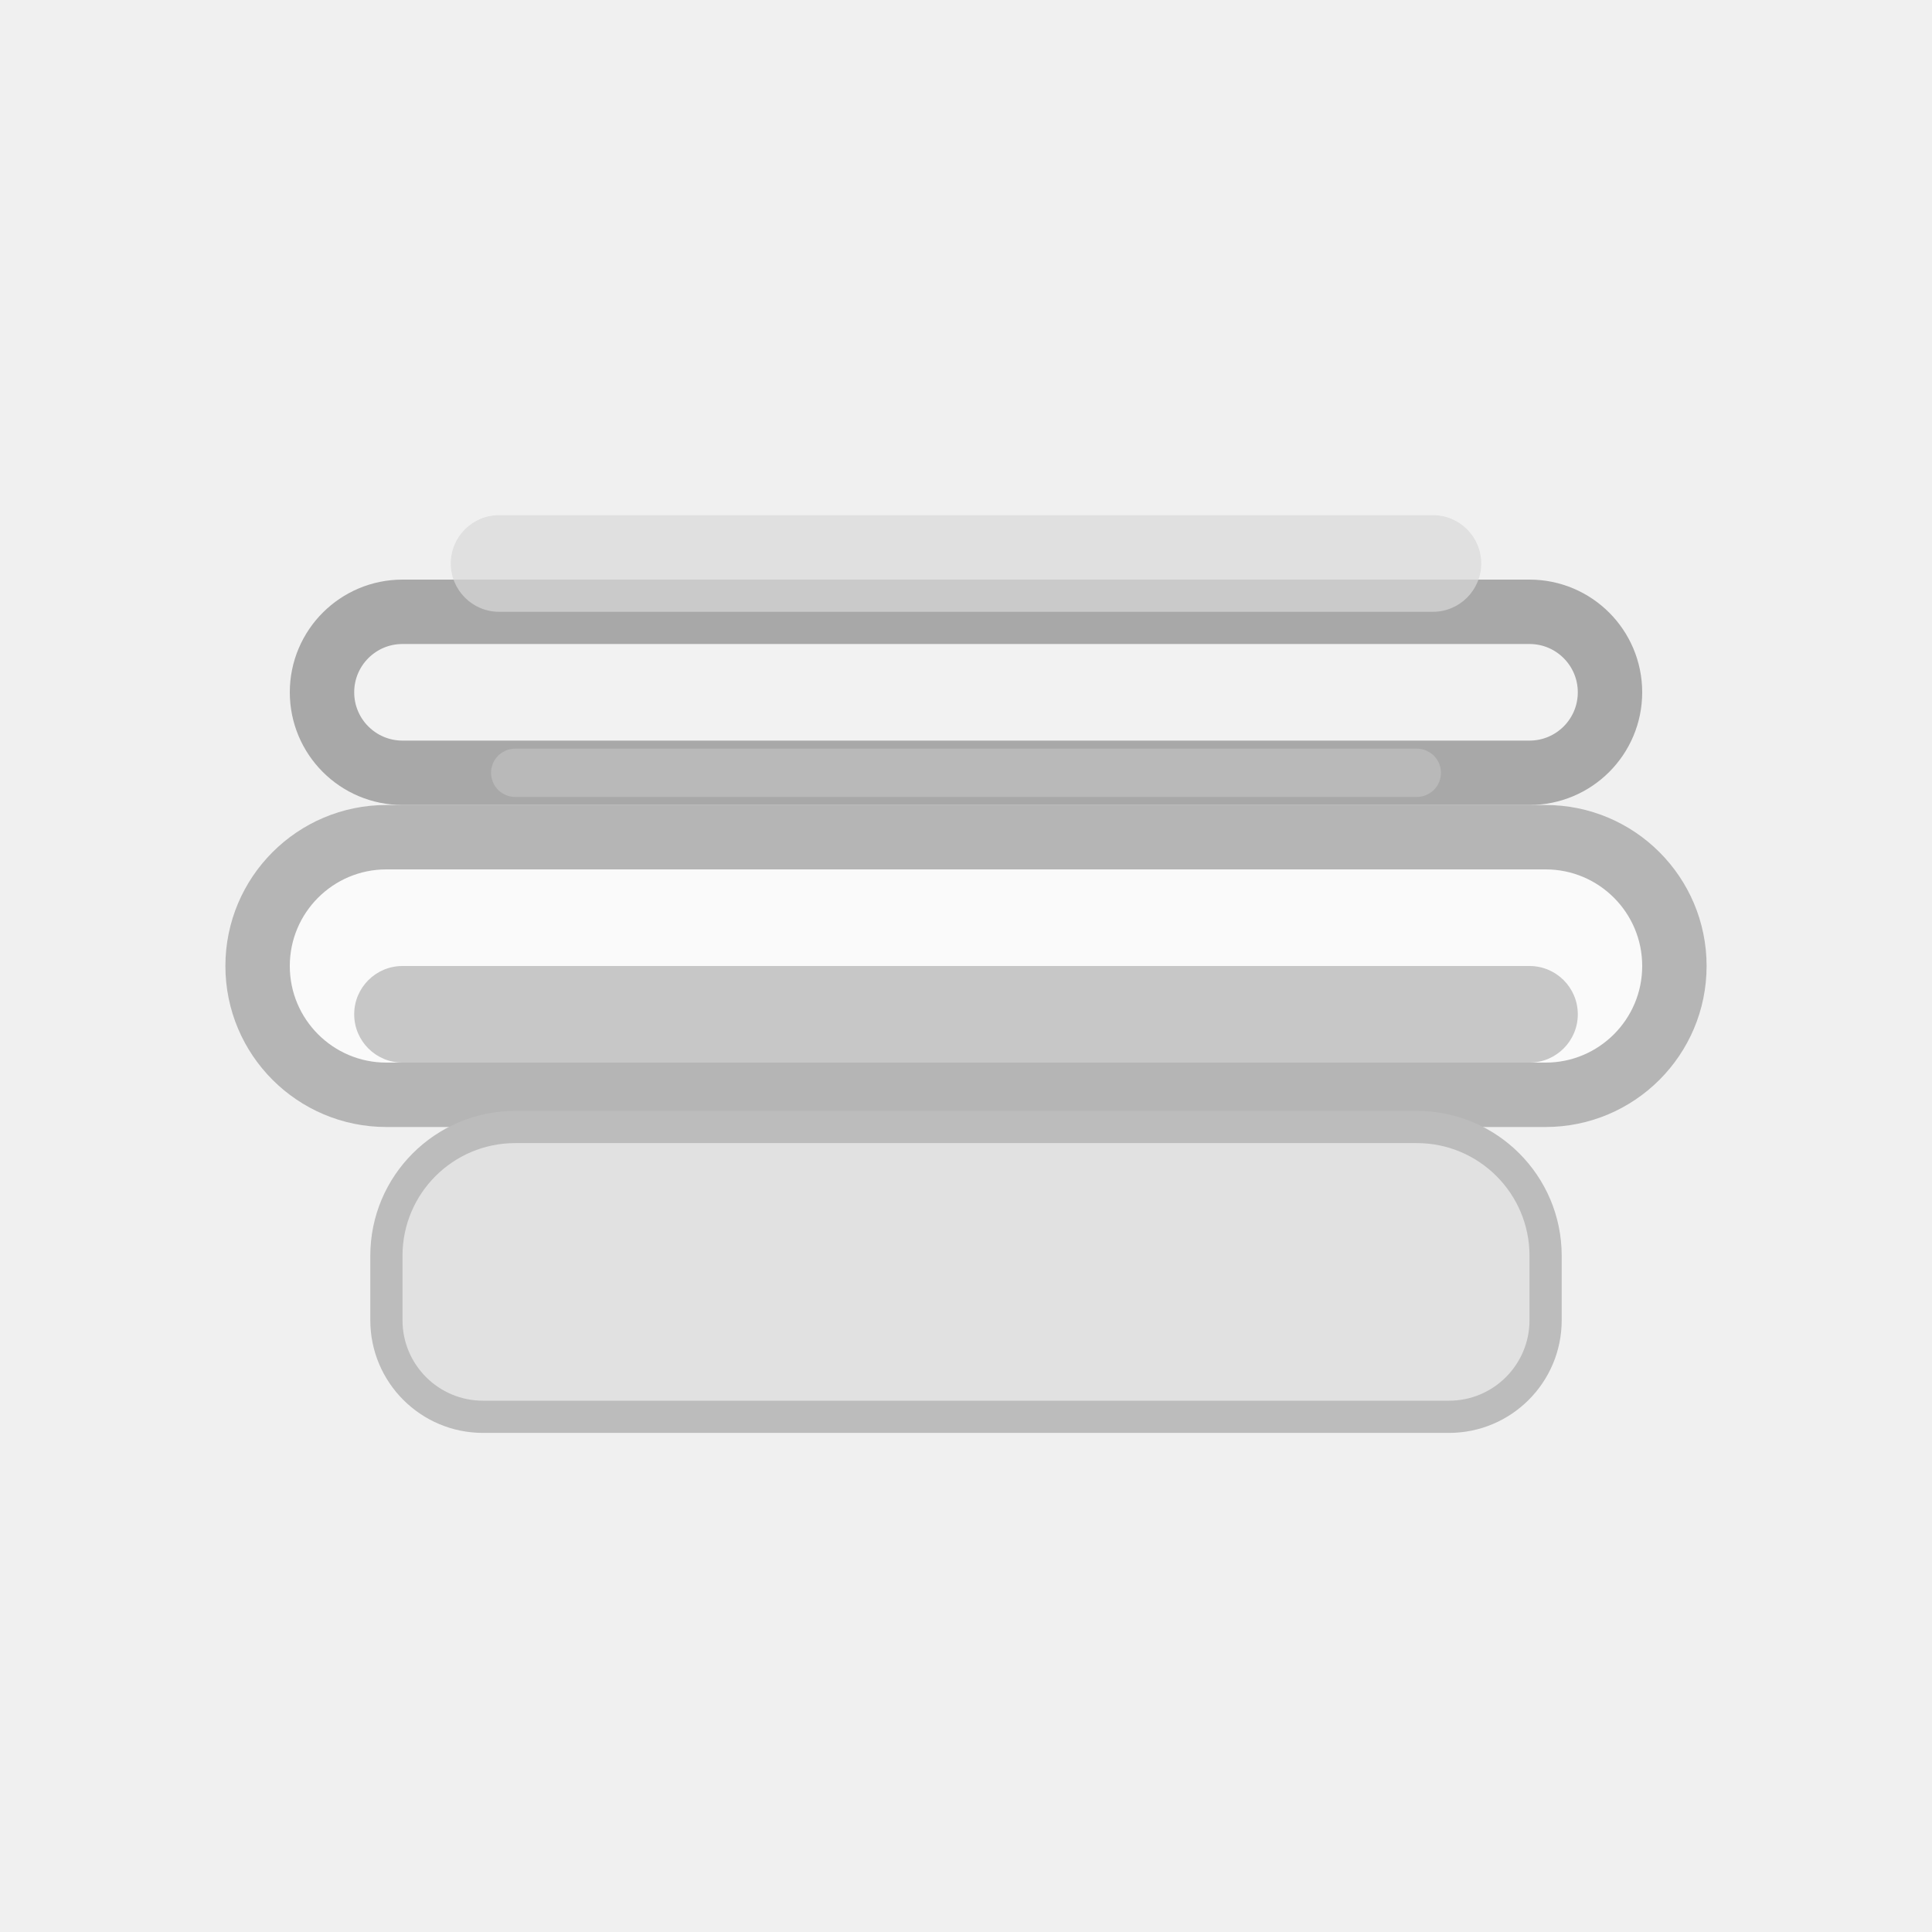
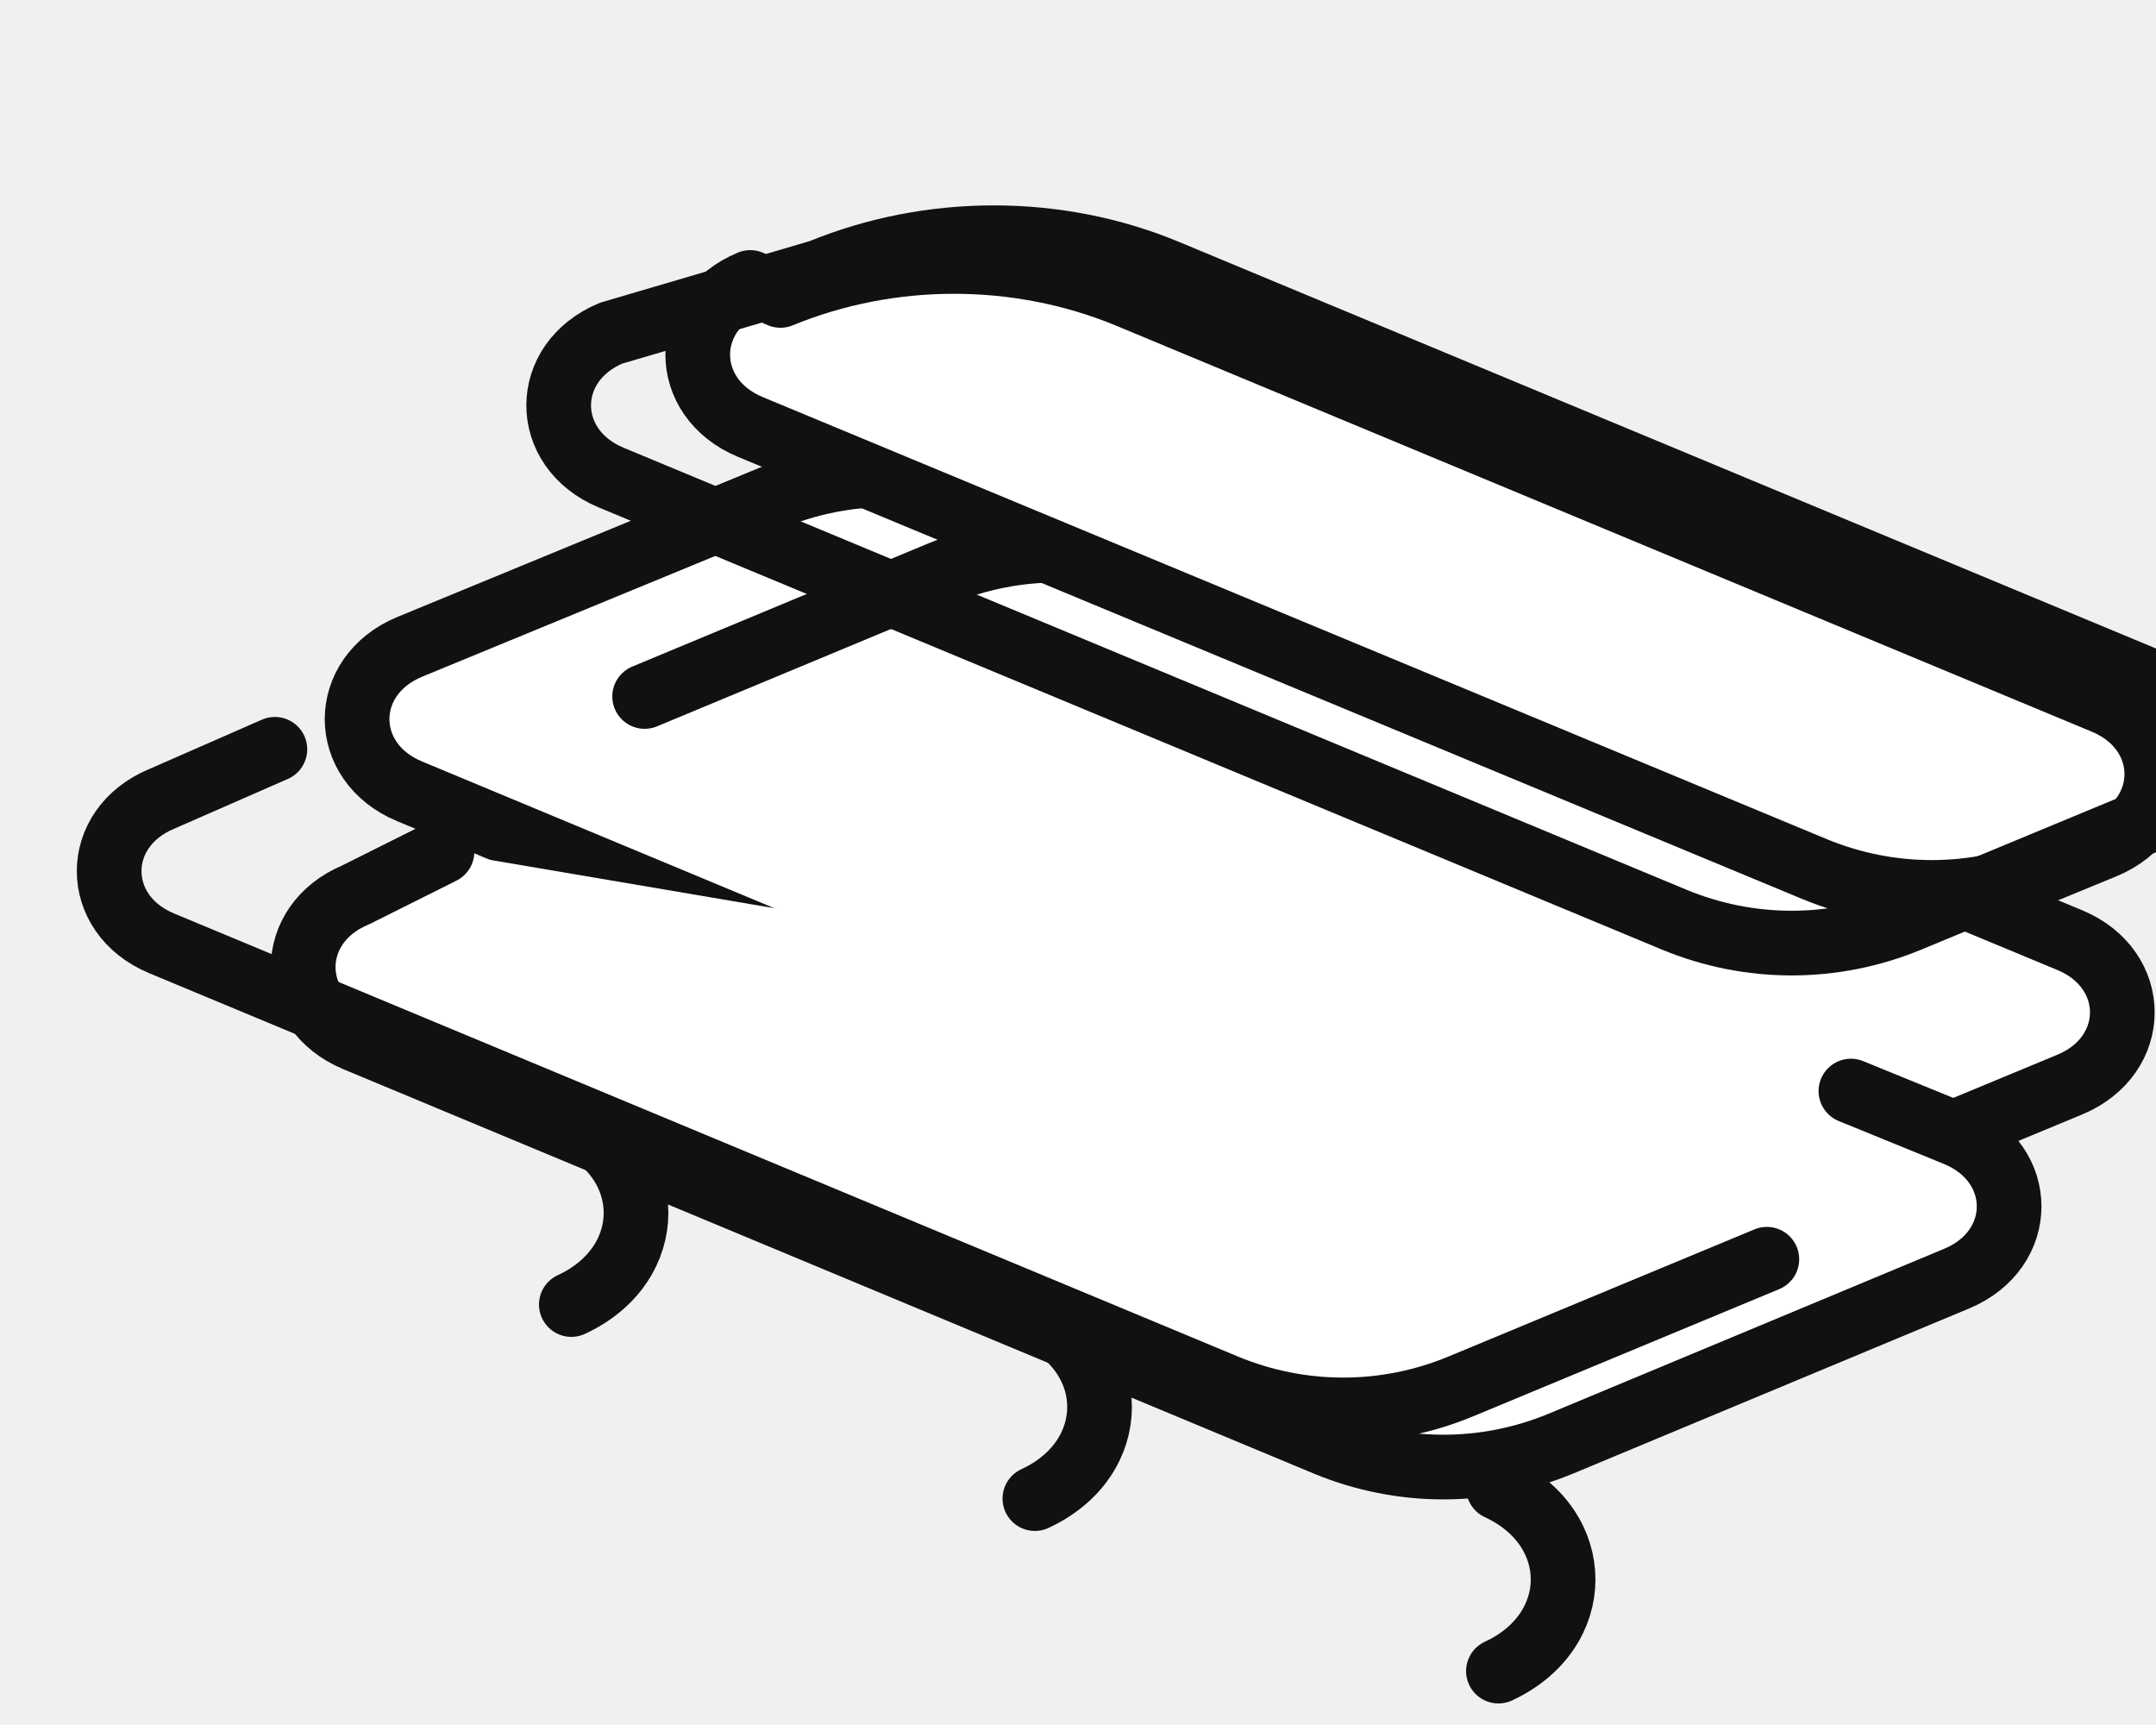
- <svg xmlns="http://www.w3.org/2000/svg" width="120" height="120" viewBox="0 0 120 120" fill="none">
-   <rect x="20" y="38" width="80" height="10" rx="5" stroke="#a8a8a8" stroke-width="4" fill="#f2f2f2" />
-   <rect x="16" y="52" width="88" height="16" rx="8" stroke="#b5b5b5" stroke-width="4" fill="#fafafa" />
-   <rect x="22" y="60" width="76" height="6" rx="3" fill="#c7c7c7" />
-   <rect x="28" y="32" width="64" height="6" rx="3" fill="#d8d8d8" opacity="0.7" />
-   <path d="M24 78c0-4.418 3.582-8 8-8h56c4.418 0 8 3.582 8 8v4c0 3.314-2.686 6-6 6H30c-3.314 0-6-2.686-6-6z" fill="#e1e1e1" stroke="#bcbcbc" stroke-width="2" />
-   <path d="M32 48h56" stroke="#c0c0c0" stroke-width="3" stroke-linecap="round" opacity="0.7" />
+ <svg xmlns="http://www.w3.org/2000/svg" width="200" height="160" viewBox="0 0 200 160" fill="none">
+   <g stroke="#111" stroke-width="6" stroke-linecap="round" stroke-linejoin="round">
+     <path d="M38 60c-6.5 2.7-6.5 10.7 0 13.4l98.7 41.1c7 2.9 14.8 2.9 21.8 0l33.5-13.9c6.5-2.7 6.5-10.7 0-13.4l-98.7-41c-7-2.9-14.8-2.9-21.8 0z" fill="#fff" />
+     <path d="M41 79 33 83c-6.5 2.7-6.5 10.7 0 13.4l90 37.5c7 2.9 14.8 2.9 21.8 0l36.7-15.3c6.5-2.7 6.5-10.7 0-13.4l-9.8-4" fill="#fff" />
+     <path d="M25.5 69.5 15 74.1c-6.5 2.7-6.5 10.7 0 13.4l98.7 41.1c7 2.9 14.8 2.9 21.8 0l28.4-11.8M119 57.4l-10-4.2c-7-2.9-14.8-2.9-21.8 0l-27.4 11.4" />
+     <path d="M53 104c8 3.7 8 13.3 0 17M96 122c8 3.7 8 13.3 0 17M139 138c8 3.7 8 13.3 0 17" />
+     <path d="M69.6 26.2c-6.5 2.7-6.5 10.7 0 13.4l98.7 41c7 2.9 14.8 2.9 21.8 0l5.1-2.1c6.5-2.7 6.5-10.7 0-13.4l-90.6-37.7c-10.2-4.2-22-4.2-32.2 0z" fill="#fff" />
+     <path d="M56.7 30.9c-6.5 2.7-6.5 10.7 0 13.4l98.6 41c7 2.9 14.8 2.9 21.8 0l21.7-9c6.5-2.7 6.5-10.7 0-13.4l-90.6-37.7c-10.1-4.2-21.9-4.2-32.1 0z" />
+   </g>
</svg>
